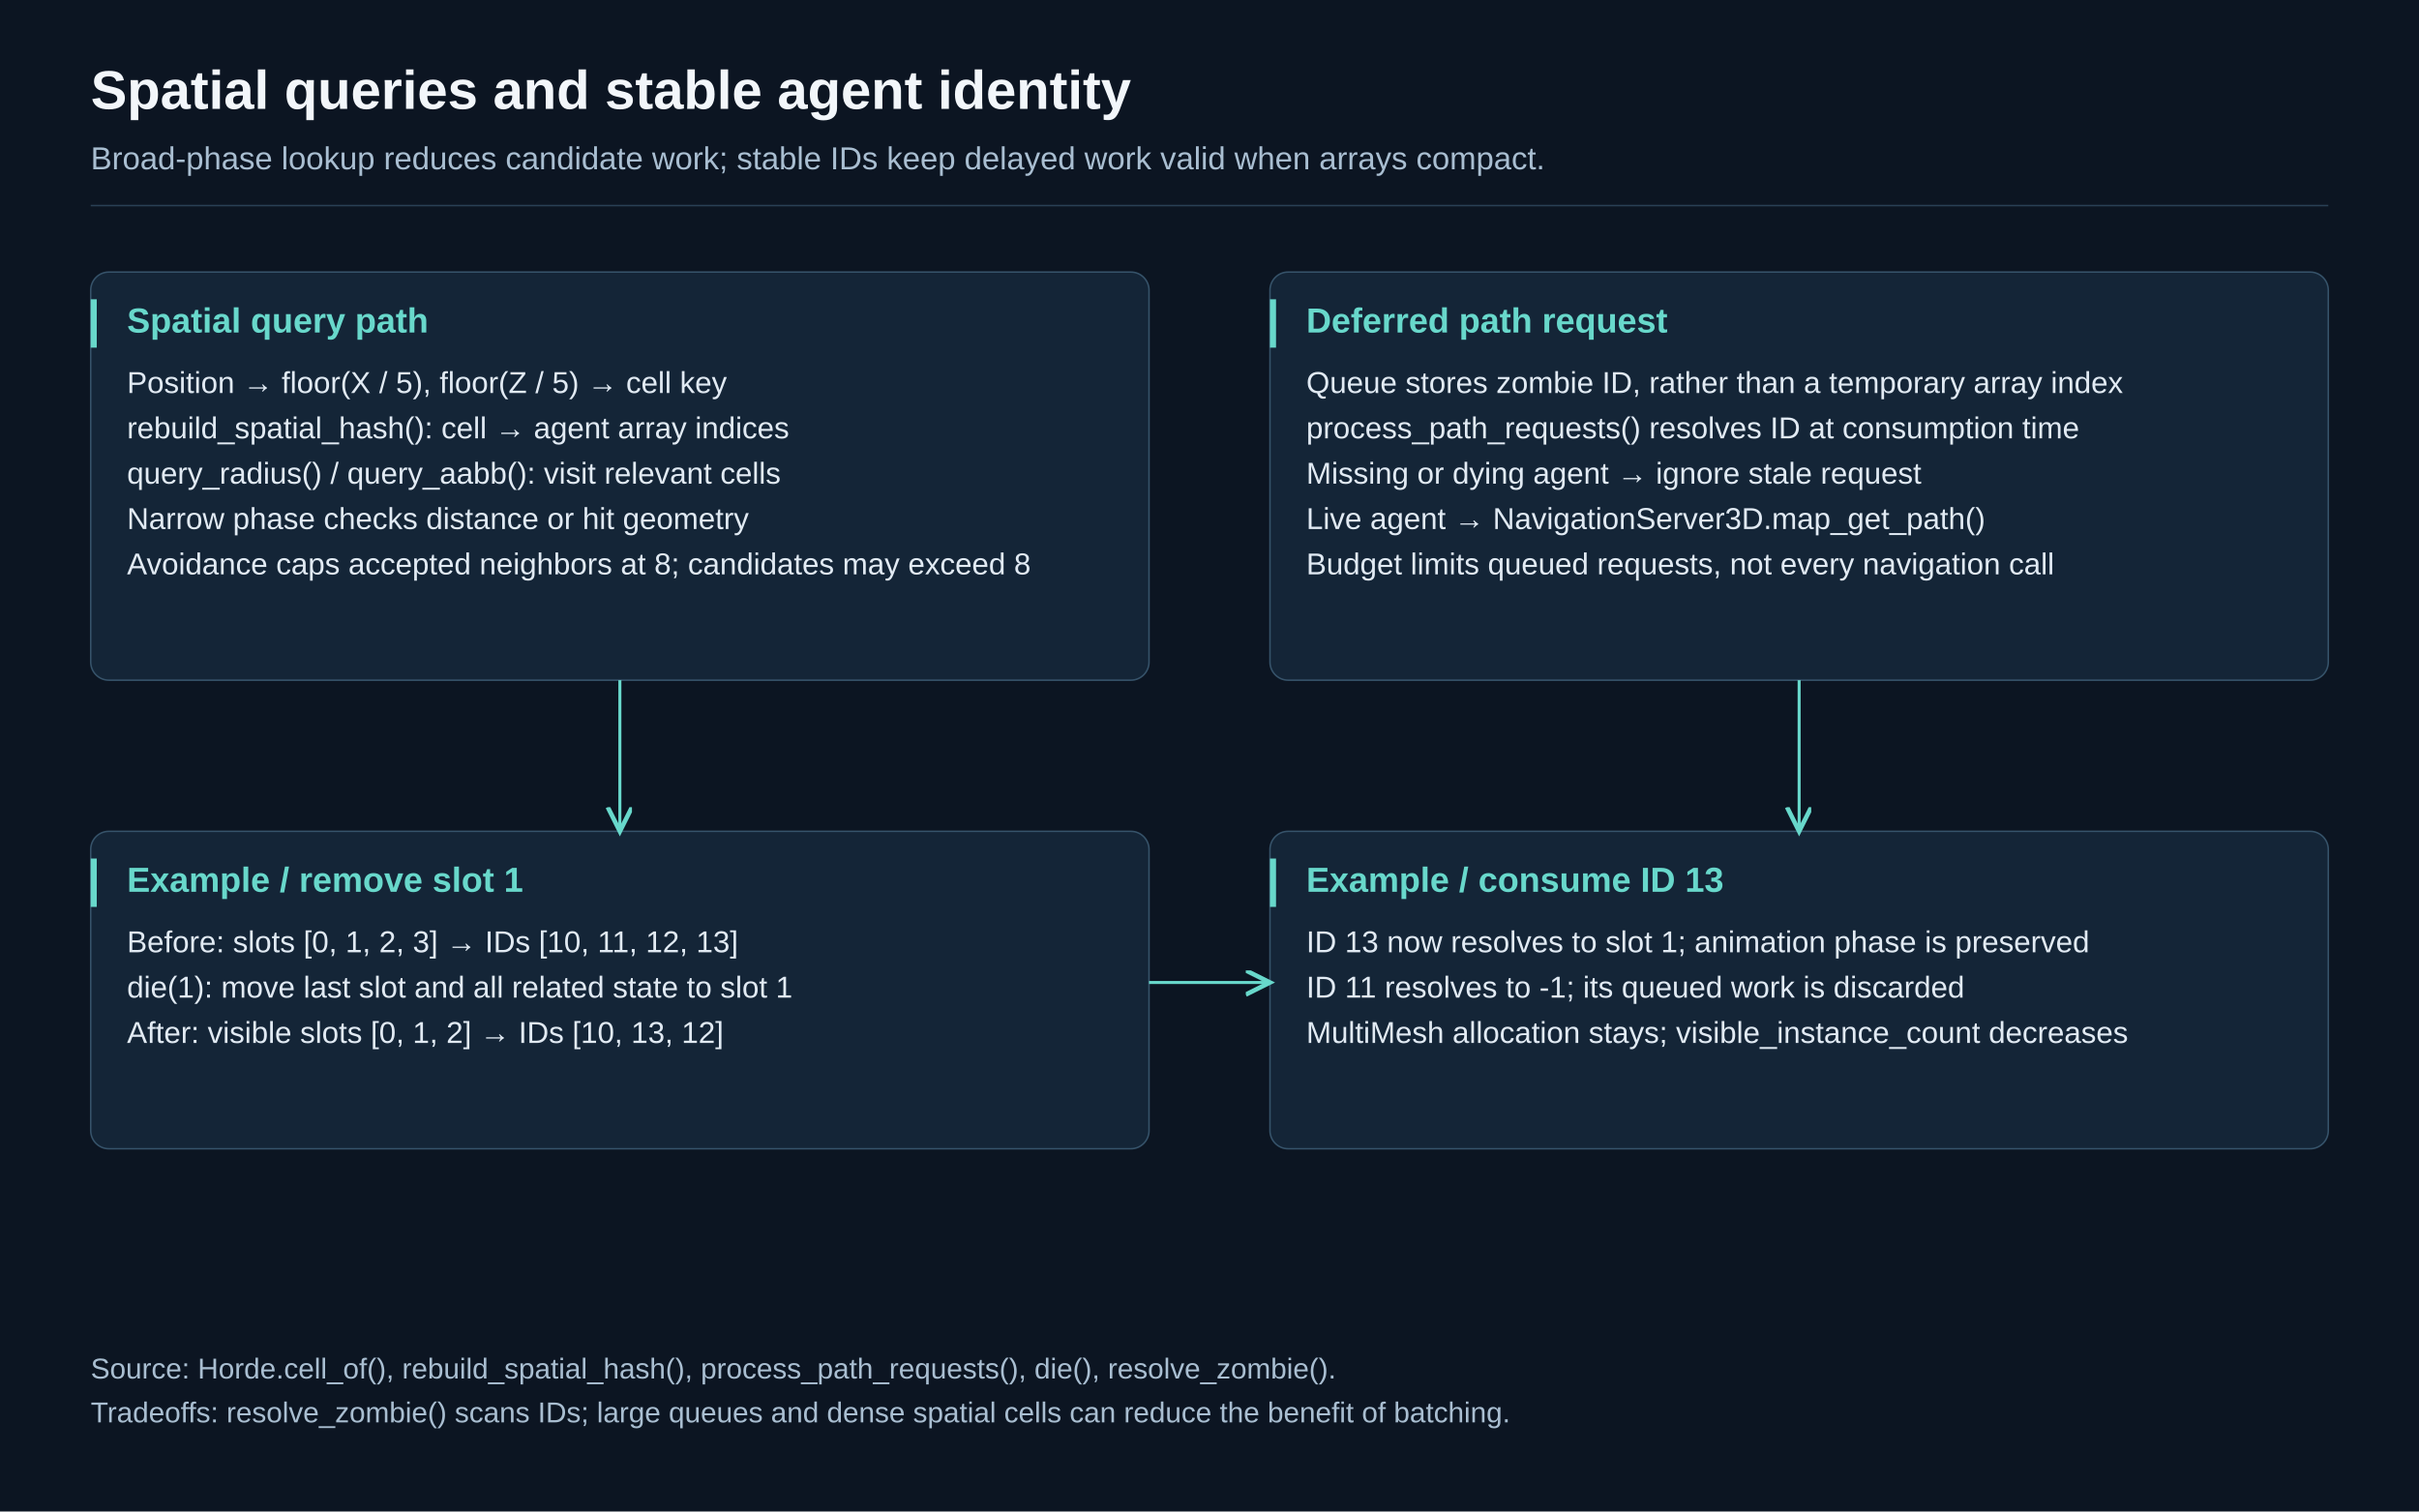
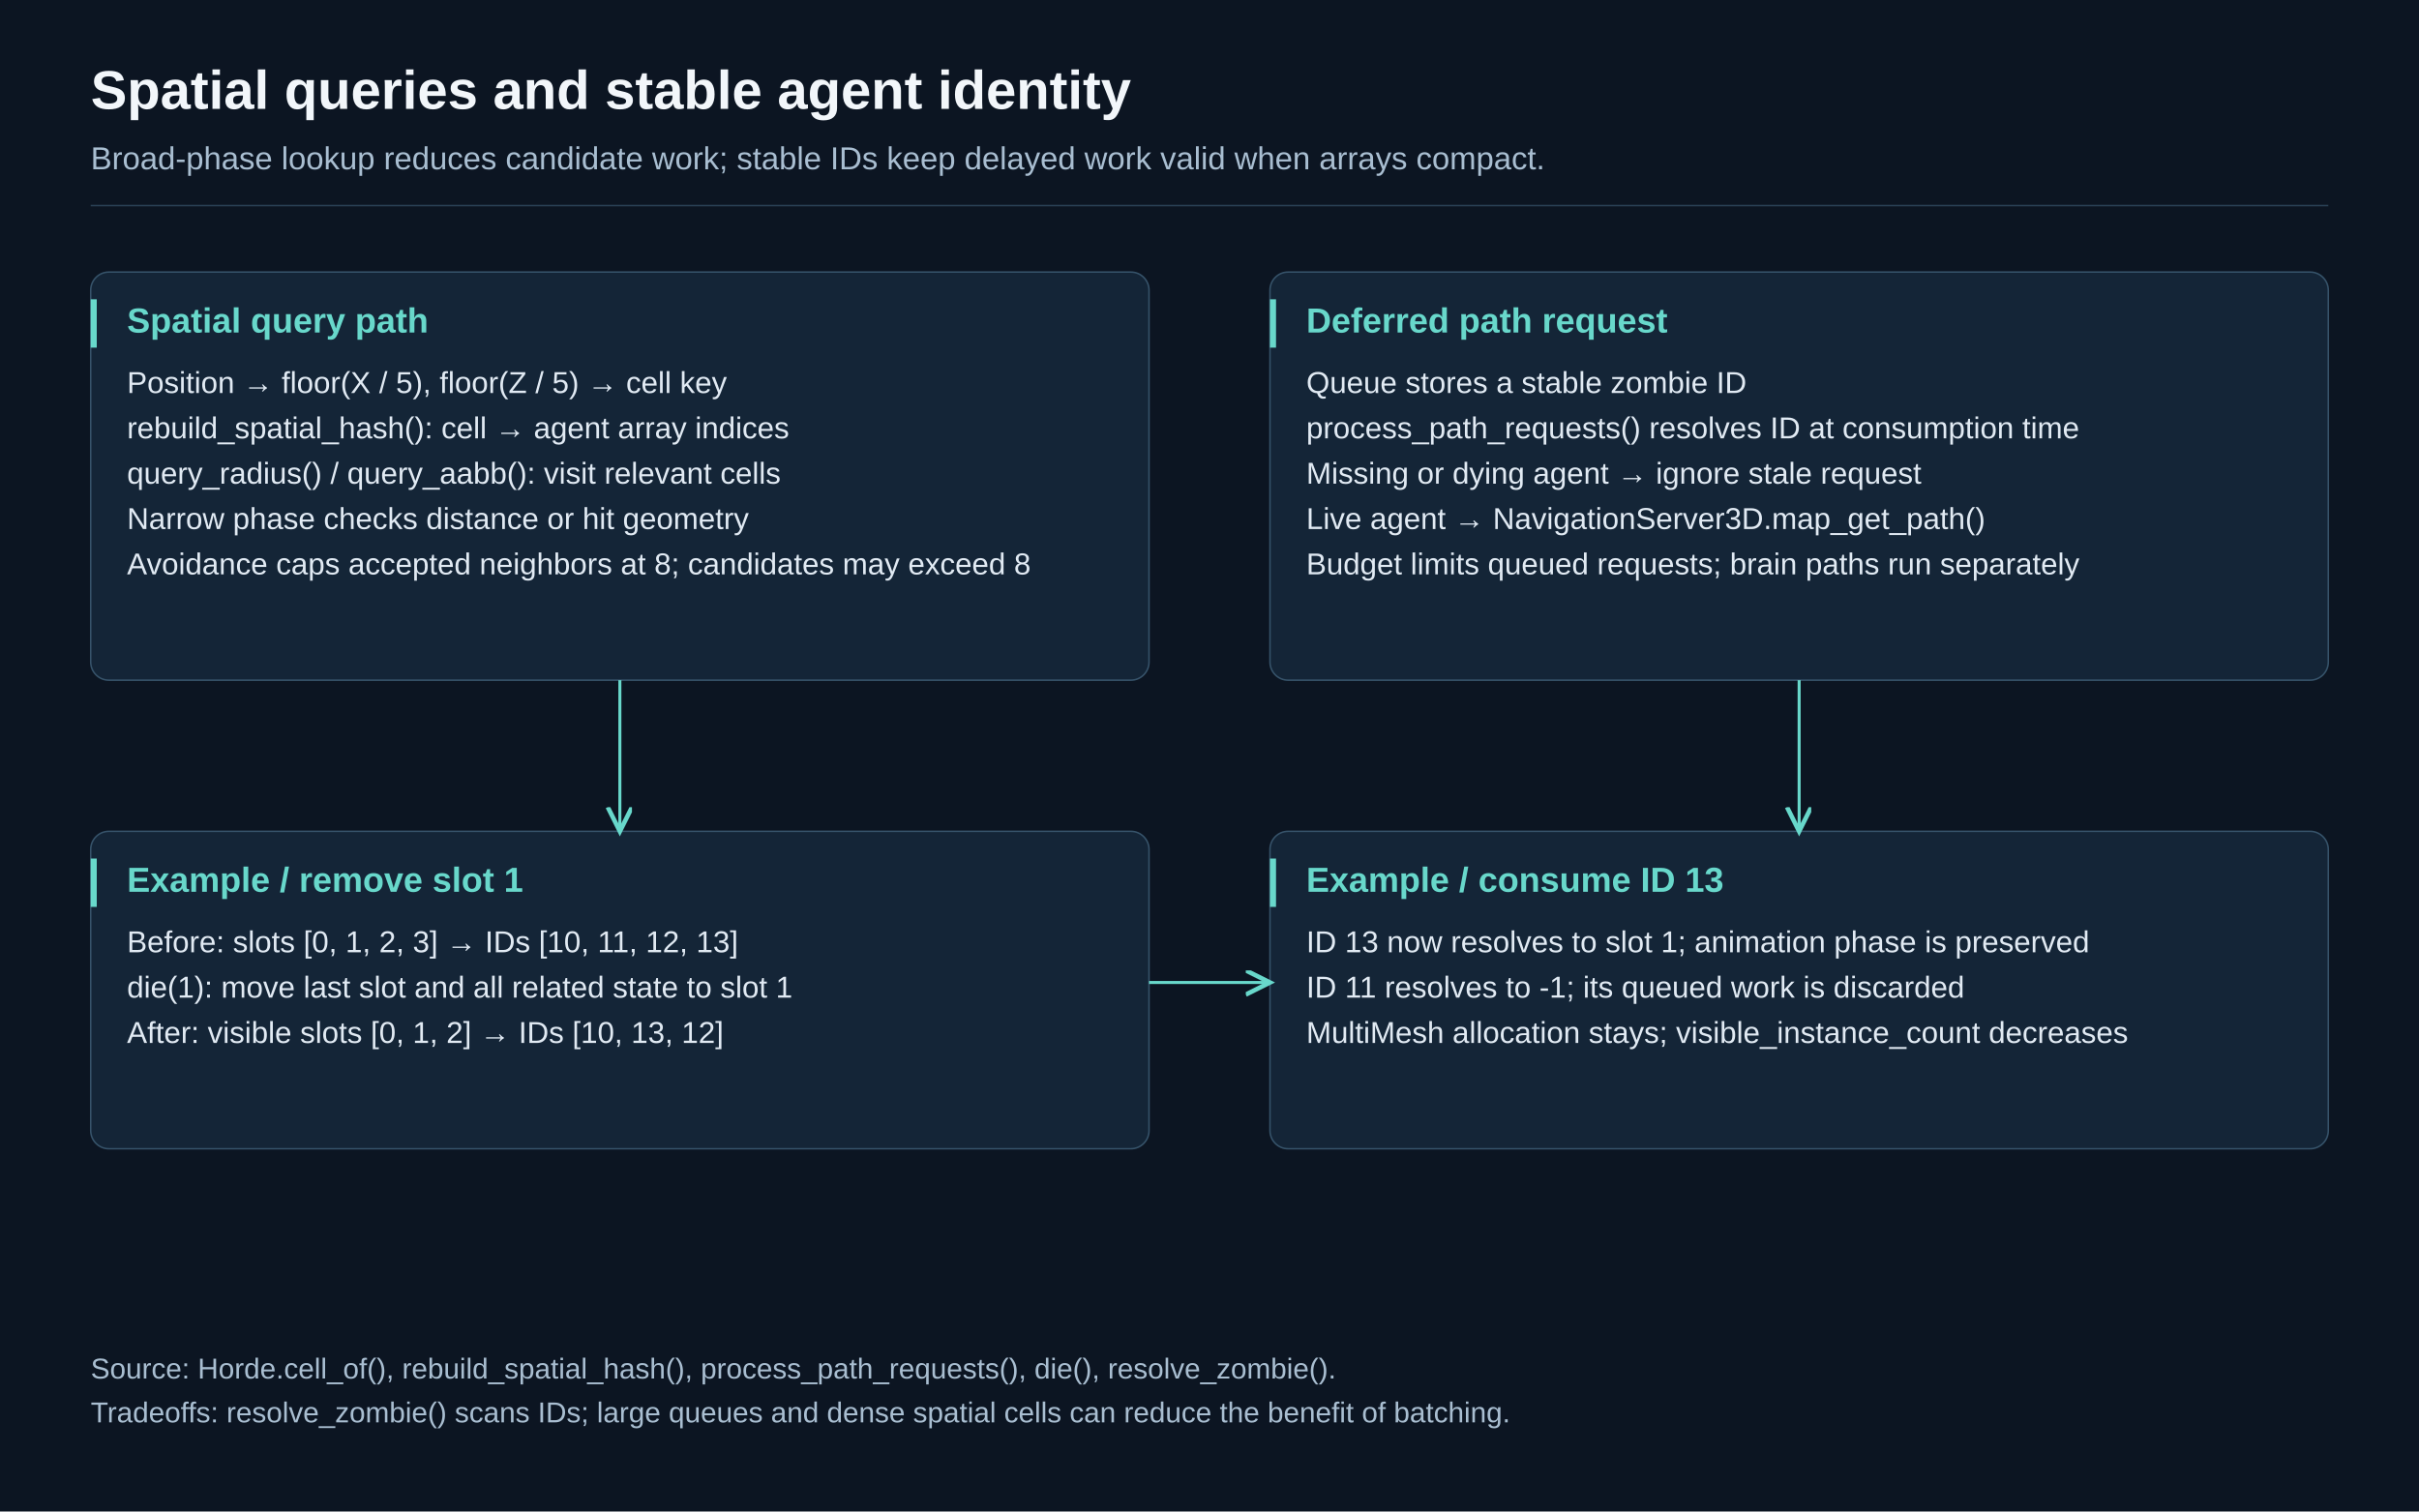
<svg xmlns="http://www.w3.org/2000/svg" width="1600" height="1000" viewBox="0 0 1600 1000" role="img" aria-labelledby="title desc">
  <defs>
    <marker id="arrow" markerWidth="10" markerHeight="10" refX="8" refY="4" orient="auto">
      <path d="M0 0L8 4L0 8" fill="none" stroke="#68d8cb" stroke-width="1.5" />
    </marker>
  </defs>
  <rect width="1600" height="1000" fill="#0c1522" />
  <path d="M60 136H1540" stroke="#294055" />
  <text x="60" y="72" fill="#f2f6fa" font-family="Arial,sans-serif" font-size="36" font-weight="700">Spatial queries and stable agent identity</text>
  <text x="60" y="112" fill="#a9bed1" font-family="Arial,sans-serif" font-size="21">Broad-phase lookup reduces candidate work; stable IDs keep delayed work valid when arrays compact.</text>
  <rect x="60" y="180" width="700" height="270" rx="12" fill="#142537" stroke="#36536a" />
  <rect x="60" y="198" width="4" height="32" fill="#68d8cb" />
  <text x="84" y="220" fill="#68d8cb" font-family="Arial,sans-serif" font-size="23" font-weight="700">Spatial query path</text>
  <text x="84" y="260" fill="#e1eaf3" font-family="Arial,sans-serif" font-size="20">Position → floor(X / 5), floor(Z / 5) → cell key</text>
  <text x="84" y="290" fill="#e1eaf3" font-family="Arial,sans-serif" font-size="20">rebuild_spatial_hash(): cell → agent array indices</text>
  <text x="84" y="320" fill="#e1eaf3" font-family="Arial,sans-serif" font-size="20">query_radius() / query_aabb(): visit relevant cells</text>
  <text x="84" y="350" fill="#e1eaf3" font-family="Arial,sans-serif" font-size="20">Narrow phase checks distance or hit geometry</text>
  <text x="84" y="380" fill="#e1eaf3" font-family="Arial,sans-serif" font-size="20">Avoidance caps accepted neighbors at 8; candidates may exceed 8</text>
  <rect x="840" y="180" width="700" height="270" rx="12" fill="#142537" stroke="#36536a" />
  <rect x="840" y="198" width="4" height="32" fill="#68d8cb" />
  <text x="864" y="220" fill="#68d8cb" font-family="Arial,sans-serif" font-size="23" font-weight="700">Deferred path request</text>
-   <text x="864" y="260" fill="#e1eaf3" font-family="Arial,sans-serif" font-size="20">Queue stores zombie ID, rather than a temporary array index</text>
+   <text x="864" y="260" fill="#e1eaf3" font-family="Arial,sans-serif" font-size="20">Queue stores a stable zombie ID</text>
  <text x="864" y="290" fill="#e1eaf3" font-family="Arial,sans-serif" font-size="20">process_path_requests() resolves ID at consumption time</text>
  <text x="864" y="320" fill="#e1eaf3" font-family="Arial,sans-serif" font-size="20">Missing or dying agent → ignore stale request</text>
  <text x="864" y="350" fill="#e1eaf3" font-family="Arial,sans-serif" font-size="20">Live agent → NavigationServer3D.map_get_path()</text>
-   <text x="864" y="380" fill="#e1eaf3" font-family="Arial,sans-serif" font-size="20">Budget limits queued requests, not every navigation call</text>
+   <text x="864" y="380" fill="#e1eaf3" font-family="Arial,sans-serif" font-size="20">Budget limits queued requests; brain paths run separately</text>
  <rect x="60" y="550" width="700" height="210" rx="12" fill="#142537" stroke="#36536a" />
  <rect x="60" y="568" width="4" height="32" fill="#68d8cb" />
  <text x="84" y="590" fill="#68d8cb" font-family="Arial,sans-serif" font-size="23" font-weight="700">Example / remove slot 1</text>
  <text x="84" y="630" fill="#e1eaf3" font-family="Arial,sans-serif" font-size="20">Before: slots [0, 1, 2, 3] → IDs [10, 11, 12, 13]</text>
  <text x="84" y="660" fill="#e1eaf3" font-family="Arial,sans-serif" font-size="20">die(1): move last slot and all related state to slot 1</text>
  <text x="84" y="690" fill="#e1eaf3" font-family="Arial,sans-serif" font-size="20">After: visible slots [0, 1, 2] → IDs [10, 13, 12]</text>
  <rect x="840" y="550" width="700" height="210" rx="12" fill="#142537" stroke="#36536a" />
  <rect x="840" y="568" width="4" height="32" fill="#68d8cb" />
  <text x="864" y="590" fill="#68d8cb" font-family="Arial,sans-serif" font-size="23" font-weight="700">Example / consume ID 13</text>
  <text x="864" y="630" fill="#e1eaf3" font-family="Arial,sans-serif" font-size="20">ID 13 now resolves to slot 1; animation phase is preserved</text>
  <text x="864" y="660" fill="#e1eaf3" font-family="Arial,sans-serif" font-size="20">ID 11 resolves to -1; its queued work is discarded</text>
  <text x="864" y="690" fill="#e1eaf3" font-family="Arial,sans-serif" font-size="20">MultiMesh allocation stays; visible_instance_count decreases</text>
  <path d="M410 450V550" fill="none" stroke="#68d8cb" stroke-width="2" marker-end="url(#arrow)" />
  <path d="M1190 450V550" fill="none" stroke="#68d8cb" stroke-width="2" marker-end="url(#arrow)" />
  <path d="M760 650H840" fill="none" stroke="#68d8cb" stroke-width="2" marker-end="url(#arrow)" />
  <text x="60" y="912" fill="#a9bed1" font-family="Arial,sans-serif" font-size="19">Source: Horde.cell_of(), rebuild_spatial_hash(), process_path_requests(), die(), resolve_zombie().</text>
  <text x="60" y="941" fill="#a9bed1" font-family="Arial,sans-serif" font-size="19">Tradeoffs: resolve_zombie() scans IDs; large queues and dense spatial cells can reduce the benefit of batching.</text>
</svg>
